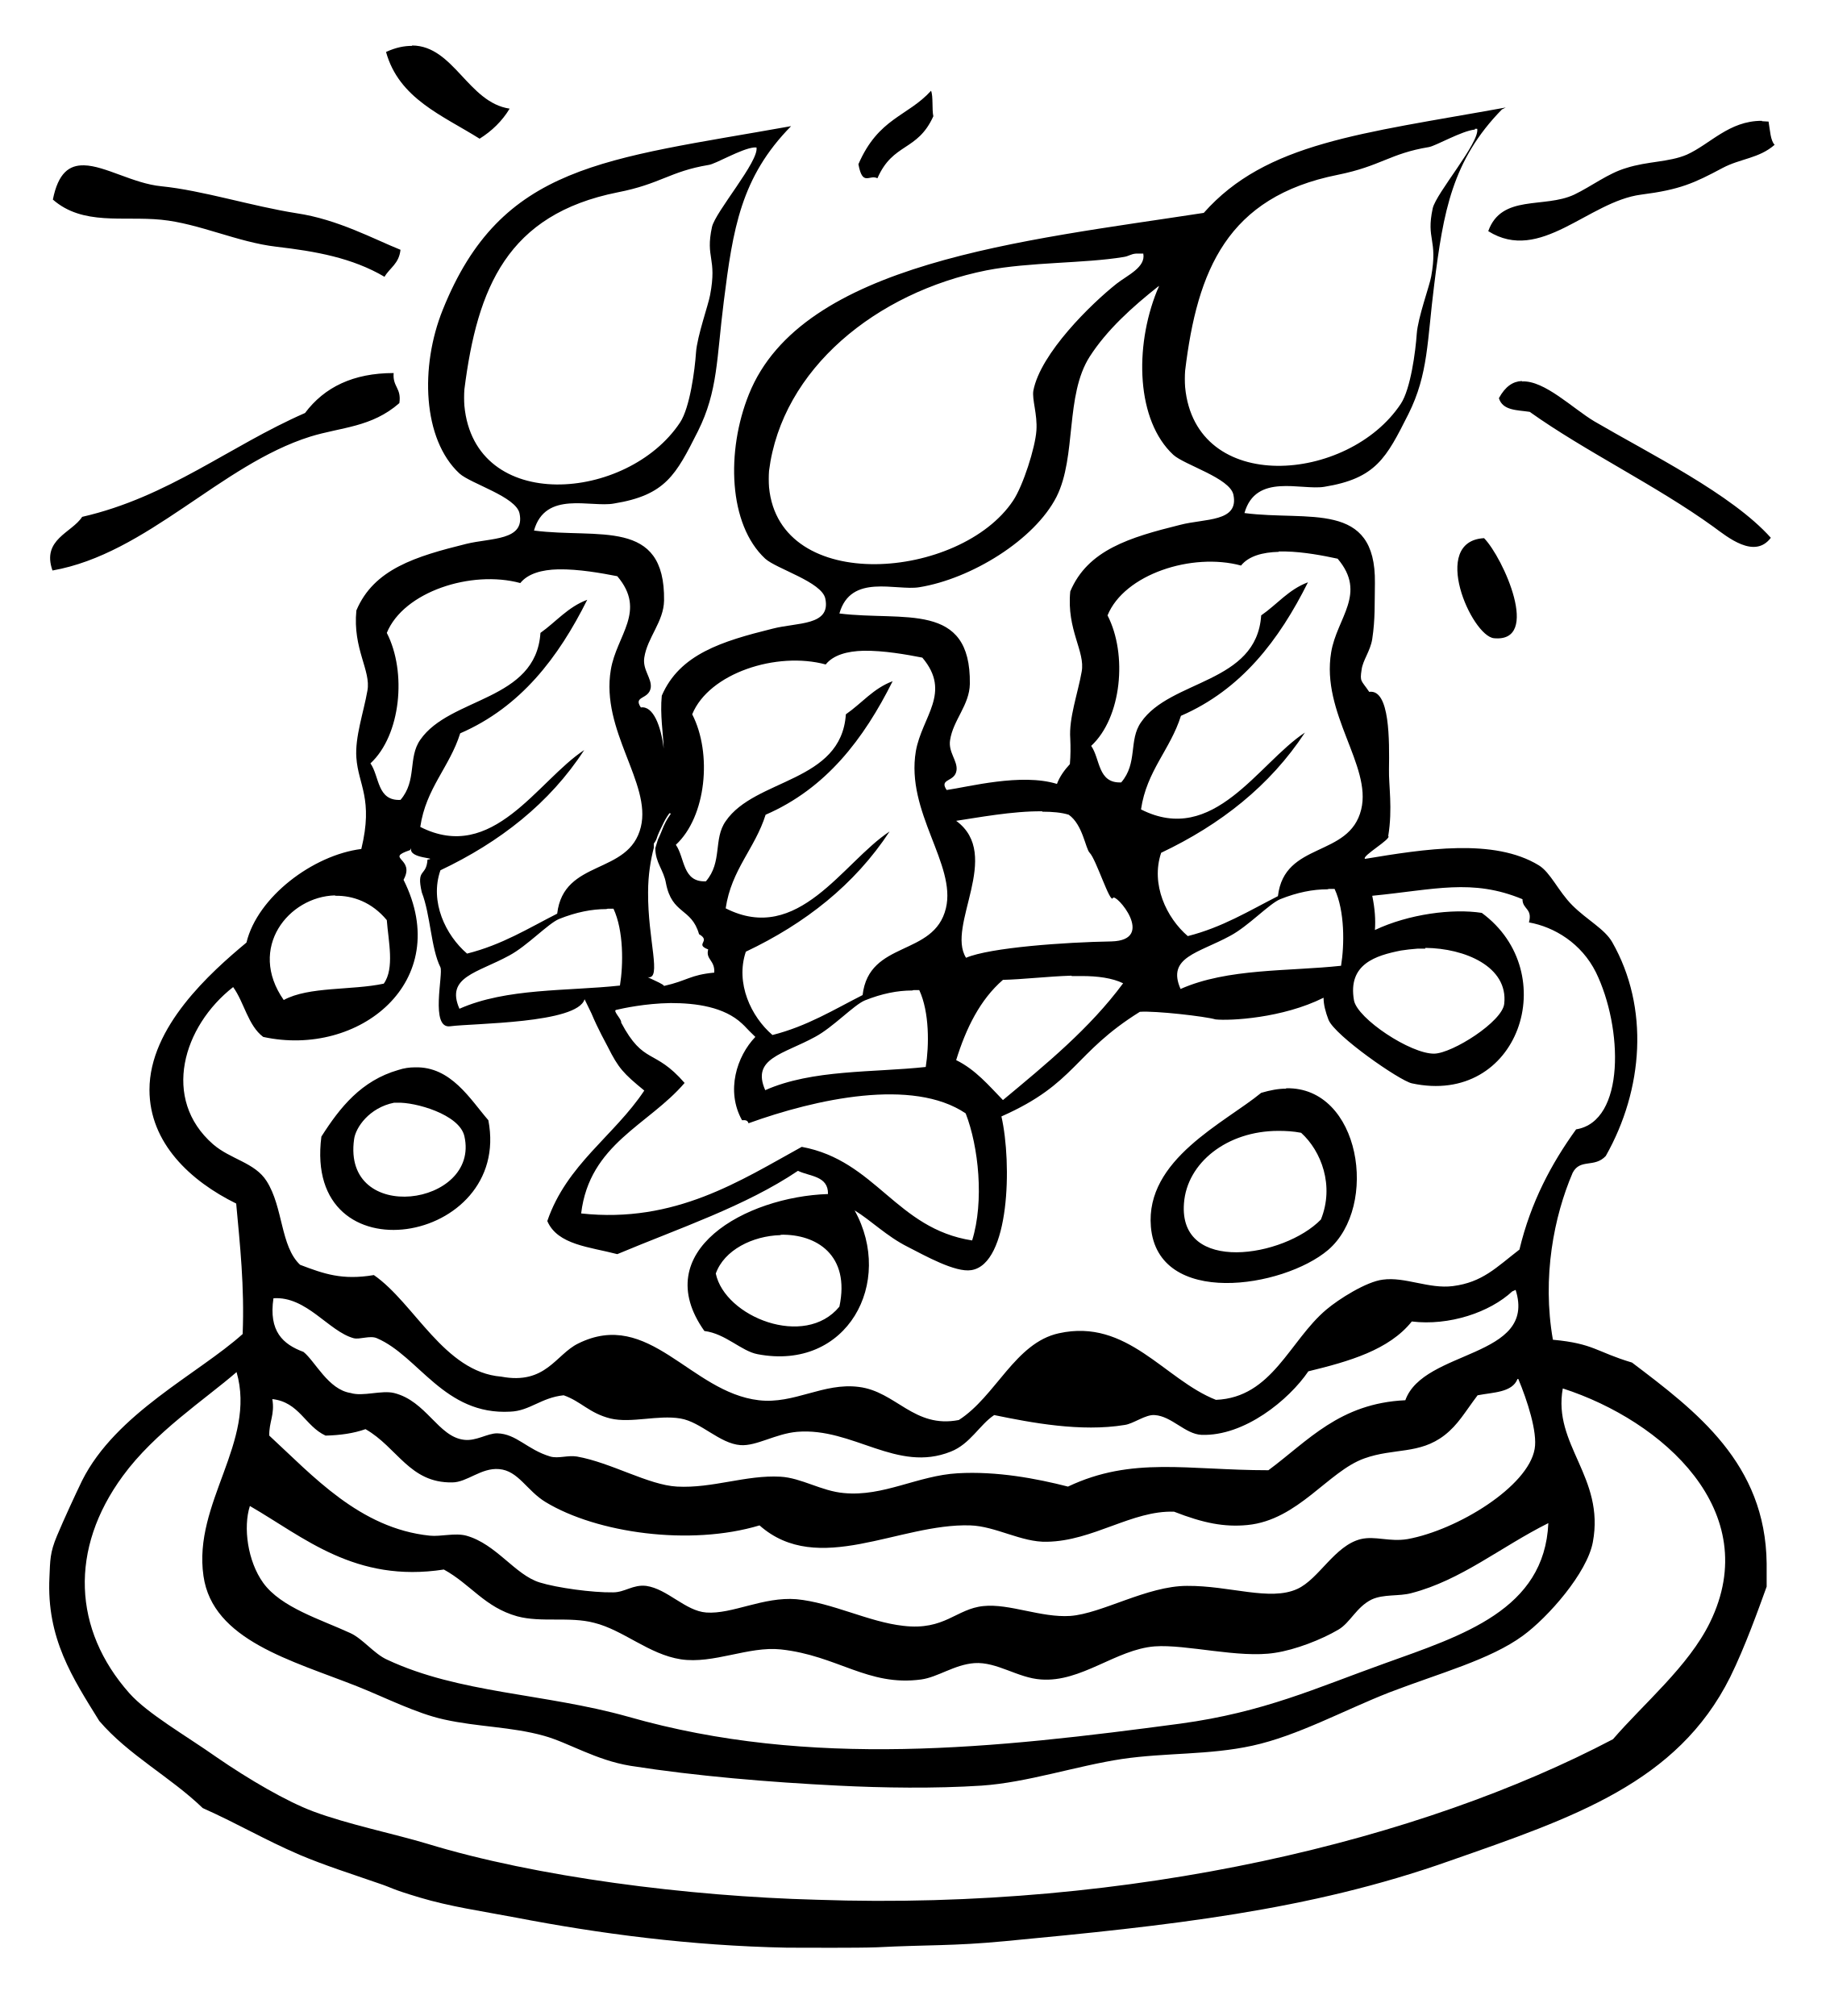
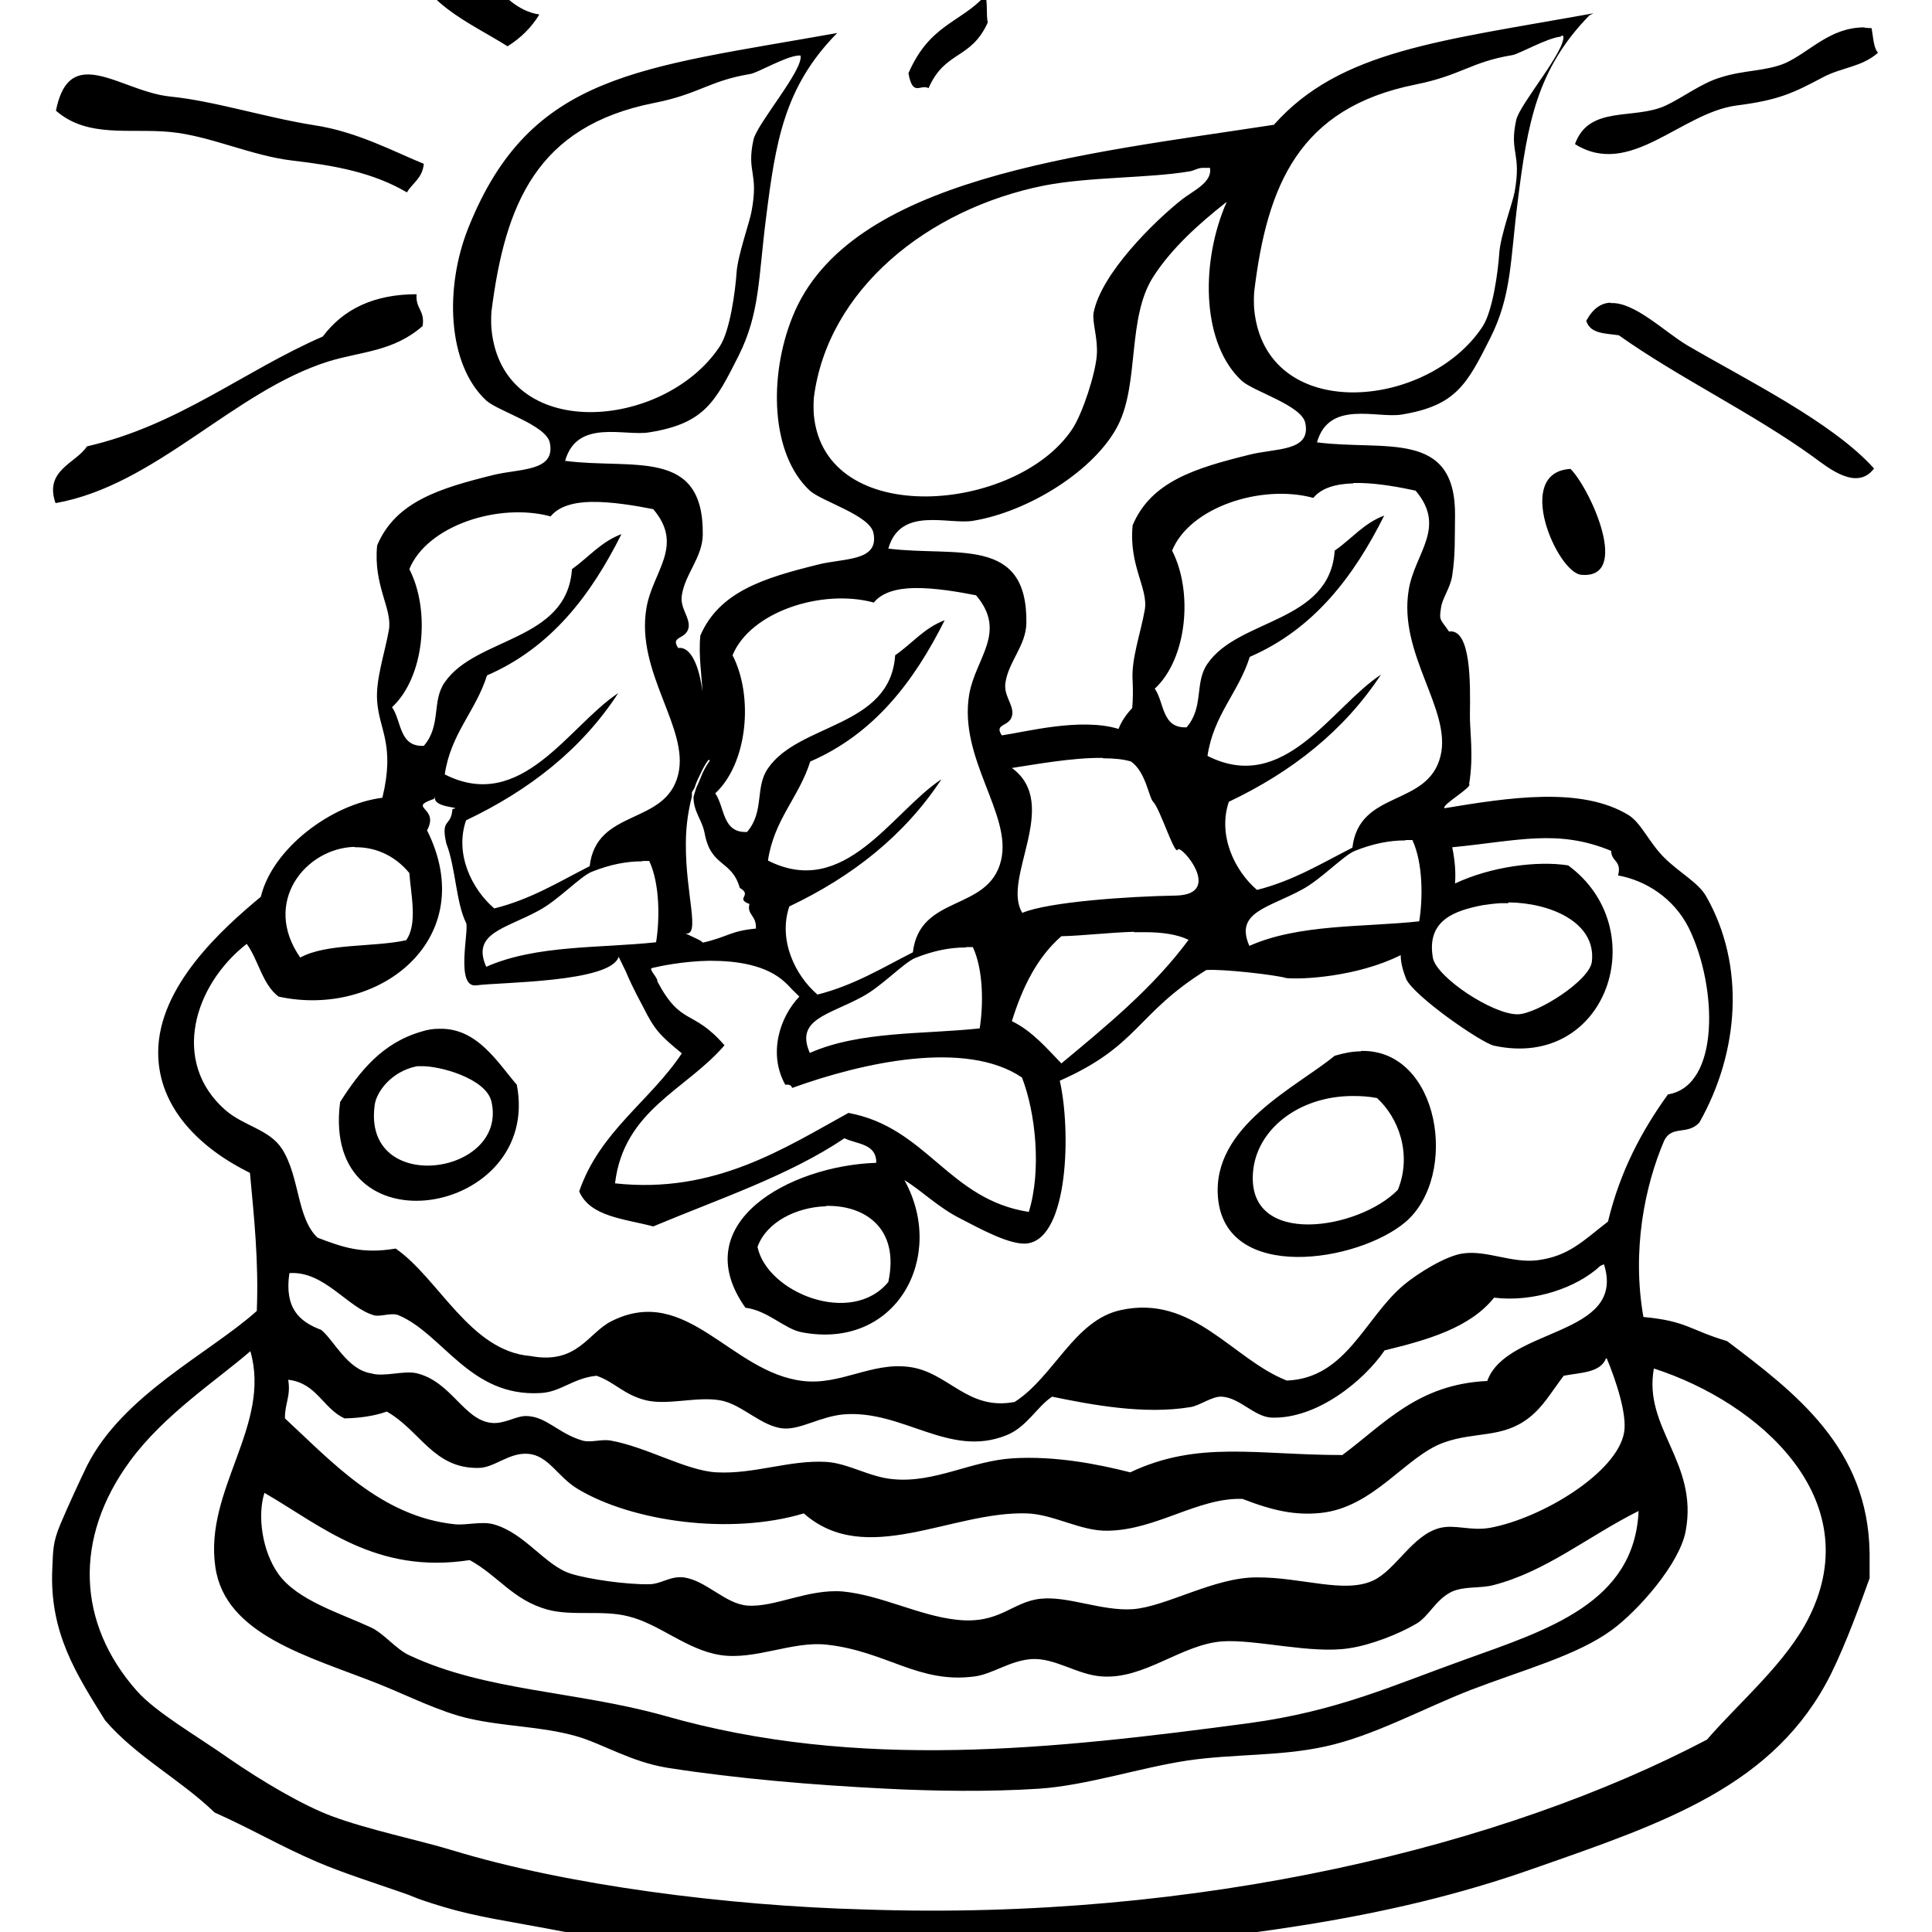
- <svg xmlns="http://www.w3.org/2000/svg" version="1.0" width="123.76" height="136.63" viewBox="0 0 48 48" id="gateau_xA0_Image_1_" xml:space="preserve">
+ <svg xmlns="http://www.w3.org/2000/svg" version="1.0" width="100%" height="100%" viewBox="0 0 48 48" id="gateau_xA0_Image_1_" xml:space="preserve">
  <defs id="defs2625" />
  <path d="m 10.83,-1.29 c -0.20,-0.00 -0.42,0.04 -0.68,0.16 0.34,1.23 1.49,1.67 2.46,2.28 0.32,-0.20 0.59,-0.46 0.79,-0.79 -1.09,-0.16 -1.47,-1.65 -2.56,-1.66 z m 13.65,1.18 c -0.62,0.68 -1.38,0.71 -1.91,1.93 0.11,0.60 0.29,0.26 0.50,0.37 0.41,-0.94 1.05,-0.70 1.47,-1.63 -0.04,-0.18 -0.00,-0.52 -0.06,-0.67 z m 15.11,0.44 C 35.78,1.02 33.29,1.25 31.65,3.10 26.91,3.83 21.08,4.40 19.69,7.87 c -0.60,1.49 -0.54,3.42 0.43,4.32 0.30,0.27 1.49,0.61 1.58,1.05 0.15,0.72 -0.74,0.62 -1.39,0.79 -1.33,0.33 -2.44,0.67 -2.91,1.76 -0.05,0.50 0.04,1.01 0.05,1.39 -0.07,-0.60 -0.28,-1.13 -0.60,-1.08 -0.21,-0.31 0.21,-0.20 0.26,-0.52 0.03,-0.25 -0.22,-0.47 -0.17,-0.79 0.08,-0.53 0.51,-0.94 0.52,-1.50 0.03,-2.18 -1.73,-1.62 -3.42,-1.84 0.30,-1.06 1.49,-0.60 2.10,-0.71 1.36,-0.22 1.63,-0.75 2.21,-1.90 0.53,-1.06 0.49,-1.92 0.68,-3.41 0.24,-1.91 0.45,-3.27 1.77,-4.61 -4.91,0.88 -7.62,0.99 -9.16,4.83 -0.60,1.49 -0.53,3.40 0.44,4.30 0.30,0.27 1.49,0.61 1.58,1.05 0.15,0.72 -0.75,0.64 -1.40,0.80 -1.33,0.33 -2.43,0.66 -2.89,1.75 -0.10,1.01 0.39,1.58 0.29,2.11 -0.10,0.57 -0.33,1.22 -0.29,1.76 0.05,0.72 0.45,1.08 0.13,2.40 -1.27,0.16 -2.73,1.26 -3.02,2.46 -0.95,0.79 -2.55,2.22 -2.55,3.87 -0.00,1.40 1.08,2.40 2.28,2.99 0.10,1.09 0.22,2.18 0.17,3.43 -1.17,1.05 -3.33,2.08 -4.22,3.85 -0.17,0.35 -0.48,1.02 -0.66,1.45 -0.19,0.45 -0.18,0.65 -0.20,1.09 -0.08,1.61 0.61,2.65 1.31,3.78 0.77,0.90 1.87,1.47 2.72,2.29 0.96,0.43 1.60,0.82 2.55,1.23 0.66,0.28 1.42,0.52 2.08,0.75 0.39,0.13 0.27,0.13 1.07,0.37 0.80,0.24 1.64,0.36 2.54,0.53 2.18,0.42 4.58,0.74 7.13,0.79 0.53,0.00 1.81,0.01 2.35,-0.01 1.36,-0.07 1.99,-0.03 3.36,-0.16 4.33,-0.41 8.00,-0.80 11.70,-2.11 3.26,-1.14 5.99,-2.05 7.38,-4.83 0.39,-0.79 0.75,-1.80 0.96,-2.38 l 0,-0.61 c -0.03,-2.63 -1.85,-4.00 -3.54,-5.28 -0.94,-0.28 -1.00,-0.50 -2.08,-0.60 -0.29,-1.65 0.03,-3.25 0.52,-4.39 0.20,-0.38 0.57,-0.12 0.87,-0.44 0.99,-1.75 1.15,-3.90 0.17,-5.62 -0.20,-0.35 -0.66,-0.58 -1.05,-0.97 -0.37,-0.37 -0.57,-0.86 -0.88,-1.05 -1.18,-0.72 -3.00,-0.43 -4.57,-0.17 -0.10,-0.07 0.71,-0.53 0.61,-0.60 0.12,-0.72 0.01,-1.34 0.02,-1.75 0.01,-0.74 0.03,-2.12 -0.52,-2.04 -0.21,-0.31 -0.25,-0.26 -0.20,-0.58 0.03,-0.25 0.23,-0.49 0.28,-0.81 0.08,-0.53 0.06,-0.91 0.07,-1.47 0.03,-2.18 -1.75,-1.62 -3.43,-1.84 0.30,-1.06 1.49,-0.59 2.10,-0.69 1.36,-0.22 1.63,-0.76 2.21,-1.91 0.53,-1.06 0.49,-1.92 0.68,-3.41 0.24,-1.91 0.47,-3.26 1.78,-4.60 z m 6.73,0.35 c -0.86,-0.00 -1.35,0.61 -1.97,0.89 -0.47,0.20 -1.03,0.17 -1.59,0.35 -0.48,0.14 -0.91,0.48 -1.37,0.70 -0.79,0.37 -1.91,-0.02 -2.26,0.96 1.37,0.86 2.63,-0.78 4.02,-0.96 1.02,-0.13 1.39,-0.30 2.14,-0.70 0.47,-0.25 0.96,-0.25 1.37,-0.61 -0.11,-0.11 -0.12,-0.38 -0.16,-0.61 -0.06,-0.00 -0.12,-0.01 -0.17,-0.01 z m -7.54,0.21 c 0.02,-0.00 0.04,-0.00 0.06,0 0.07,0.36 -1.08,1.69 -1.17,2.09 -0.18,0.83 0.14,0.80 -0.04,1.79 -0.04,0.24 -0.35,1.08 -0.38,1.51 -0.03,0.45 -0.16,1.45 -0.42,1.84 -1.38,2.08 -5.40,2.41 -5.67,-0.44 -0.01,-0.13 -0.01,-0.30 0,-0.43 C 31.48,4.60 32.27,2.68 35.17,2.10 36.31,1.87 36.54,1.54 37.57,1.37 37.75,1.34 38.44,0.94 38.78,0.91 z M 19.83,1.38 c 0.02,-0.00 0.04,-0.00 0.06,0 0.07,0.36 -1.08,1.69 -1.17,2.09 -0.18,0.83 0.14,0.80 -0.05,1.79 -0.04,0.24 -0.34,1.08 -0.37,1.51 -0.03,0.45 -0.16,1.45 -0.42,1.84 -1.38,2.08 -5.40,2.41 -5.67,-0.44 -0.01,-0.13 -0.01,-0.30 0,-0.43 0.34,-2.68 1.13,-4.60 4.03,-5.18 1.13,-0.22 1.37,-0.55 2.39,-0.72 0.18,-0.02 0.86,-0.43 1.20,-0.46 z M 2.21,1.85 C 1.82,1.84 1.53,2.05 1.39,2.75 2.18,3.44 3.23,3.18 4.24,3.28 5.24,3.38 6.24,3.87 7.27,3.99 8.30,4.11 9.26,4.28 10.11,4.78 10.25,4.54 10.49,4.44 10.53,4.07 9.83,3.79 8.88,3.27 7.80,3.11 6.60,2.92 5.33,2.51 4.24,2.40 3.51,2.33 2.76,1.86 2.21,1.85 z m 27.67,2.32 c 0.04,-0.00 0.10,-0.00 0.18,0.00 0.07,0.36 -0.42,0.57 -0.70,0.79 -0.67,0.53 -2.00,1.83 -2.19,2.81 -0.04,0.24 0.11,0.62 0.08,1.05 -0.03,0.45 -0.35,1.45 -0.61,1.84 -1.38,2.08 -6.15,2.50 -6.42,-0.35 -0.01,-0.13 -0.01,-0.30 0,-0.43 0.34,-2.68 2.82,-4.69 5.72,-5.27 1.13,-0.22 2.58,-0.18 3.60,-0.35 0.14,-0.02 0.19,-0.08 0.33,-0.09 z m 0.59,0.86 c -0.01,0.04 -0.03,0.07 -0.05,0.12 -0.60,1.49 -0.54,3.41 0.43,4.31 0.30,0.27 1.49,0.61 1.58,1.05 0.15,0.72 -0.75,0.62 -1.40,0.79 -1.33,0.33 -2.43,0.66 -2.89,1.75 -0.10,1.01 0.40,1.58 0.30,2.11 -0.10,0.57 -0.34,1.22 -0.30,1.76 0.01,0.22 0.01,0.44 -0.01,0.67 -0.14,0.15 -0.27,0.33 -0.34,0.52 -0.94,-0.29 -2.33,0.08 -2.90,0.16 -0.21,-0.31 0.22,-0.20 0.26,-0.52 0.03,-0.25 -0.22,-0.47 -0.17,-0.79 0.08,-0.53 0.51,-0.92 0.52,-1.48 0.03,-2.18 -1.74,-1.64 -3.43,-1.85 0.30,-1.06 1.49,-0.59 2.10,-0.69 1.36,-0.22 3.03,-1.24 3.61,-2.38 0.53,-1.06 0.22,-2.66 0.87,-3.68 0.45,-0.70 1.11,-1.30 1.82,-1.86 z M 10.35,7.31 C 9.29,7.31 8.53,7.68 8.02,8.36 6.03,9.23 4.43,10.57 2.16,11.09 1.89,11.51 1.09,11.68 1.38,12.50 3.87,12.06 5.80,9.72 8.16,8.98 8.97,8.73 9.77,8.74 10.50,8.10 10.56,7.70 10.32,7.68 10.35,7.31 z m 29.66,0.21 c -0.23,0.01 -0.43,0.14 -0.60,0.45 0.10,0.33 0.48,0.31 0.81,0.36 1.46,1.04 3.32,1.93 4.83,3.02 0.37,0.27 1.08,0.86 1.51,0.29 C 45.53,10.49 43.39,9.44 41.92,8.58 41.35,8.24 40.61,7.50 40.02,7.53 z m -0.99,4.13 c -1.43,0.08 -0.33,2.57 0.26,2.63 1.25,0.12 0.24,-2.12 -0.26,-2.63 z m -5.40,0.35 c 0.05,-0.00 0.12,-0.00 0.18,0 0.48,0.01 1.00,0.11 1.37,0.19 0.78,0.92 -0.02,1.55 -0.17,2.46 -0.27,1.60 1.07,2.98 0.79,4.13 -0.31,1.28 -2.02,0.83 -2.19,2.28 -0.75,0.38 -1.46,0.82 -2.37,1.05 -0.56,-0.48 -0.98,-1.36 -0.70,-2.19 1.56,-0.74 2.86,-1.76 3.78,-3.16 -1.23,0.81 -2.40,2.99 -4.31,2.02 0.15,-1.02 0.77,-1.57 1.05,-2.46 1.59,-0.69 2.58,-1.99 3.34,-3.51 -0.51,0.19 -0.81,0.58 -1.23,0.87 -0.12,1.80 -2.39,1.68 -3.16,2.81 -0.33,0.47 -0.08,1.07 -0.52,1.58 -0.62,0.03 -0.55,-0.62 -0.79,-0.96 0.80,-0.74 0.96,-2.40 0.43,-3.43 0.44,-1.08 2.22,-1.66 3.51,-1.31 0.20,-0.25 0.57,-0.35 0.99,-0.36 z m -18.94,0.47 c 0.53,-0.01 1.14,0.10 1.55,0.18 0.78,0.92 -0.02,1.55 -0.17,2.46 -0.27,1.60 1.07,2.98 0.79,4.13 -0.31,1.28 -2.03,0.83 -2.20,2.28 -0.75,0.38 -1.45,0.82 -2.37,1.05 -0.56,-0.48 -0.99,-1.36 -0.70,-2.19 1.56,-0.74 2.87,-1.76 3.78,-3.16 -1.23,0.81 -2.40,2.99 -4.31,2.02 0.15,-1.02 0.77,-1.57 1.05,-2.46 1.59,-0.69 2.58,-1.99 3.34,-3.51 -0.51,0.19 -0.82,0.58 -1.23,0.87 -0.12,1.80 -2.38,1.68 -3.16,2.81 -0.33,0.47 -0.08,1.07 -0.52,1.58 -0.62,0.03 -0.55,-0.62 -0.79,-0.96 0.80,-0.74 0.96,-2.40 0.43,-3.43 0.44,-1.08 2.22,-1.66 3.51,-1.31 0.20,-0.25 0.57,-0.35 0.99,-0.36 z m 8.02,2.14 c 0.53,-0.01 1.14,0.10 1.55,0.18 0.78,0.92 -0.01,1.55 -0.17,2.46 -0.27,1.60 1.07,2.98 0.79,4.13 -0.31,1.28 -2.02,0.83 -2.19,2.28 -0.75,0.38 -1.46,0.82 -2.37,1.05 -0.56,-0.48 -0.98,-1.36 -0.70,-2.19 1.56,-0.74 2.86,-1.76 3.78,-3.16 -1.23,0.81 -2.40,2.99 -4.31,2.02 0.15,-1.02 0.77,-1.57 1.05,-2.46 1.59,-0.69 2.58,-1.99 3.34,-3.51 -0.51,0.19 -0.81,0.58 -1.23,0.87 -0.12,1.80 -2.39,1.68 -3.16,2.81 -0.33,0.47 -0.08,1.07 -0.52,1.58 -0.62,0.03 -0.55,-0.62 -0.79,-0.96 0.80,-0.74 0.96,-2.40 0.43,-3.43 0.44,-1.08 2.22,-1.66 3.51,-1.31 0.20,-0.25 0.57,-0.35 0.99,-0.36 z m 4.71,4.23 c 0.25,0.00 0.50,0.02 0.69,0.08 0.37,0.26 0.44,0.89 0.55,1.00 0.17,0.17 0.54,1.35 0.61,1.19 0.06,-0.16 1.16,1.11 -0.04,1.14 -1.21,0.02 -3.19,0.16 -3.82,0.43 -0.53,-0.84 0.97,-2.70 -0.26,-3.60 0.54,-0.08 1.49,-0.26 2.26,-0.25 z m -9.77,0.05 c -0.04,0.06 -0.12,0.17 -0.19,0.33 -0.05,0.12 -0.10,0.25 -0.15,0.35 -0.02,0.07 -0.05,0.15 -0.07,0.23 -0.00,0.38 0.22,0.57 0.28,0.92 0.16,0.83 0.67,0.64 0.87,1.34 0.33,0.19 -0.13,0.26 0.24,0.40 -0.07,0.27 0.18,0.28 0.16,0.61 -0.64,0.06 -0.70,0.21 -1.32,0.35 -0.03,-0.05 -0.18,-0.11 -0.43,-0.23 0.38,0.07 -0.00,-0.98 0.01,-2.23 0.00,-0.47 0.07,-0.86 0.15,-1.17 6.06e-4,-0.03 -5.33e-4,-0.07 0.00,-0.11 0.02,-0.03 0.05,-0.07 0.07,-0.12 0.04,-0.13 0.10,-0.25 0.15,-0.35 0.05,-0.11 0.11,-0.22 0.19,-0.33 z m -6.83,0.91 c -0.07,0.28 0.74,0.25 0.43,0.30 -0.03,0.46 -0.30,0.21 -0.15,0.86 0.23,0.59 0.24,1.47 0.49,1.97 0.08,0.17 -0.28,1.63 0.26,1.55 0.60,-0.08 3.34,-0.07 3.53,-0.71 l 0.18,0.37 c 0.18,0.43 0.38,0.78 0.43,0.88 0.28,0.56 0.41,0.70 0.96,1.15 -0.79,1.19 -2.04,1.94 -2.55,3.43 0.27,0.63 1.12,0.68 1.84,0.87 1.62,-0.68 3.37,-1.26 4.75,-2.19 0.31,0.15 0.80,0.13 0.79,0.61 -2.16,0.07 -4.74,1.50 -3.25,3.60 0.56,0.07 0.97,0.53 1.40,0.61 2.36,0.45 3.60,-1.89 2.55,-3.78 0.43,0.26 0.84,0.68 1.40,0.96 0.45,0.23 1.25,0.68 1.67,0.61 1.01,-0.16 1.07,-2.81 0.79,-4.04 1.97,-0.87 1.89,-1.66 3.64,-2.75 0.41,-0.03 1.72,0.12 1.99,0.20 0.38,0.04 1.76,-0.03 2.84,-0.57 0.00,0.18 0.05,0.37 0.13,0.58 0.17,0.42 1.87,1.60 2.19,1.67 2.82,0.61 3.98,-2.91 1.84,-4.48 -0.77,-0.12 -1.92,0.03 -2.81,0.45 0.02,-0.27 0.00,-0.56 -0.07,-0.90 1.64,-0.16 2.62,-0.46 3.95,0.09 -0.00,0.27 0.27,0.24 0.17,0.61 0.67,0.12 1.38,0.55 1.76,1.31 0.71,1.45 0.78,3.92 -0.52,4.13 -0.65,0.90 -1.19,1.91 -1.49,3.16 -0.61,0.47 -0.97,0.86 -1.75,0.96 -0.63,0.08 -1.26,-0.25 -1.84,-0.17 -0.43,0.05 -1.16,0.51 -1.49,0.79 -0.97,0.82 -1.42,2.31 -2.90,2.37 -1.35,-0.53 -2.33,-2.15 -4.13,-1.75 -1.15,0.25 -1.66,1.66 -2.63,2.28 -1.18,0.23 -1.65,-0.75 -2.63,-0.87 -0.93,-0.12 -1.70,0.46 -2.63,0.35 -1.80,-0.21 -2.88,-2.42 -4.75,-1.49 -0.59,0.29 -0.85,1.09 -2.02,0.87 C 11.68,33.57 10.90,31.76 9.83,31.02 9.00,31.16 8.52,30.99 7.89,30.75 7.37,30.26 7.45,29.24 7.01,28.55 6.70,28.06 6.06,27.98 5.60,27.58 4.24,26.39 4.81,24.48 6.13,23.45 c 0.29,0.40 0.39,1.01 0.79,1.31 2.51,0.55 5.03,-1.45 3.69,-4.13 0.32,-0.58 -0.51,-0.55 0.17,-0.78 z m 24.13,1.07 c 0.05,-2.59e-4 0.10,-0.00 0.15,0 0.27,0.58 0.26,1.47 0.17,2.02 -1.38,0.15 -2.98,0.06 -4.22,0.61 -0.37,-0.84 0.47,-0.94 1.31,-1.40 0.47,-0.25 1.02,-0.84 1.31,-0.96 0.45,-0.18 0.86,-0.26 1.24,-0.26 z M 8.81,21.05 c 0.47,-0.01 0.97,0.17 1.36,0.64 0.04,0.54 0.21,1.27 -0.08,1.67 -0.84,0.18 -1.97,0.07 -2.63,0.43 -0.96,-1.37 0.13,-2.72 1.35,-2.75 z m 7.17,0.34 c 0.05,-2.58e-4 0.10,-0.00 0.15,0 0.27,0.58 0.26,1.47 0.17,2.02 -1.38,0.15 -2.98,0.06 -4.22,0.61 -0.37,-0.84 0.47,-0.94 1.31,-1.40 0.47,-0.25 1.02,-0.84 1.31,-0.96 0.45,-0.18 0.86,-0.26 1.24,-0.26 z m 21.50,1.03 c 1.03,0.01 2.18,0.49 2.07,1.47 -0.05,0.47 -1.36,1.30 -1.84,1.31 -0.62,0.01 -2.02,-0.92 -2.11,-1.40 -0.17,-0.96 0.58,-1.18 1.23,-1.31 0.13,-0.02 0.29,-0.04 0.44,-0.05 0.06,-0.00 0.13,-0.00 0.20,-0.00 z m -9.30,0.74 c 0.08,-0.00 0.17,-0.00 0.26,0 0.42,0.00 0.80,0.05 1.09,0.19 -0.88,1.19 -2.03,2.13 -3.16,3.07 -0.37,-0.38 -0.72,-0.80 -1.23,-1.05 0.26,-0.84 0.63,-1.59 1.23,-2.11 0.50,-0.01 1.17,-0.09 1.80,-0.11 z m -4.16,0.37 c 0.05,-2.58e-4 0.10,0.00 0.15,0.00 0.27,0.58 0.26,1.46 0.17,2.02 -1.38,0.15 -2.98,0.06 -4.22,0.61 -0.37,-0.84 0.47,-0.94 1.31,-1.40 0.47,-0.25 1.02,-0.84 1.31,-0.96 0.45,-0.18 0.86,-0.26 1.24,-0.26 z m -6.38,0.34 c 0.66,-0.00 1.40,0.10 1.87,0.54 0.13,0.12 0.06,0.07 0.35,0.35 -0.49,0.51 -0.78,1.42 -0.35,2.19 0.10,-0.01 0.15,0.01 0.17,0.08 1.77,-0.64 4.32,-1.20 5.71,-0.26 0.34,0.87 0.49,2.31 0.17,3.34 -2.00,-0.31 -2.53,-2.10 -4.48,-2.46 -1.60,0.88 -3.33,2.02 -5.80,1.75 0.22,-1.83 1.77,-2.32 2.72,-3.43 -0.80,-0.92 -1.07,-0.46 -1.67,-1.59 0.03,-0.07 -0.23,-0.31 -0.13,-0.33 0.17,-0.04 0.76,-0.17 1.43,-0.18 z m -6.74,1.69 c -0.13,0.00 -0.28,0.02 -0.43,0.07 -0.97,0.28 -1.53,0.98 -2.02,1.75 -0.49,3.78 5.02,2.84 4.39,-0.43 -0.47,-0.54 -0.98,-1.42 -1.93,-1.39 z m 22.91,0.56 c -0.20,0.00 -0.41,0.04 -0.65,0.11 -0.96,0.79 -3.05,1.75 -2.90,3.52 0.18,2.13 3.48,1.61 4.66,0.61 1.34,-1.15 0.85,-4.29 -1.10,-4.25 z m -23.36,0.37 c 0.45,-0.02 1.63,0.30 1.76,0.88 0.42,1.84 -3.22,2.35 -2.90,0.08 0.04,-0.31 0.40,-0.83 1.05,-0.96 0.02,-0.00 0.04,-0.00 0.07,-0.00 z m 23.17,0.74 c 0.19,5.3e-5 0.38,0.01 0.59,0.05 0.53,0.48 0.88,1.39 0.52,2.28 -0.96,0.99 -3.75,1.45 -3.60,-0.43 0.08,-1.06 1.13,-1.90 2.48,-1.90 z m -13.09,2.73 c 0.93,-0.02 1.83,0.53 1.54,1.89 -0.91,1.11 -3.01,0.27 -3.25,-0.87 0.22,-0.62 0.97,-0.99 1.70,-1.01 z m 19.32,1.45 c 0.57,1.80 -2.42,1.56 -2.90,2.90 -1.73,0.08 -2.56,1.07 -3.60,1.84 -2.13,0.00 -3.58,-0.37 -5.27,0.43 -0.82,-0.21 -1.87,-0.41 -2.90,-0.35 -1.05,0.06 -1.95,0.62 -2.99,0.52 -0.59,-0.05 -1.12,-0.40 -1.67,-0.43 -0.91,-0.05 -1.78,0.31 -2.72,0.26 -0.75,-0.04 -1.73,-0.63 -2.63,-0.79 -0.24,-0.04 -0.49,0.06 -0.70,0 -0.61,-0.18 -0.89,-0.60 -1.40,-0.61 -0.26,-0.00 -0.55,0.21 -0.87,0.17 -0.68,-0.08 -0.99,-1.02 -1.84,-1.23 -0.33,-0.08 -0.82,0.10 -1.14,0 C 8.63,34.03 8.29,33.29 7.98,33.04 7.44,32.84 7.06,32.50 7.19,31.63 c 0.87,-0.06 1.45,0.87 2.11,1.05 0.16,0.04 0.43,-0.08 0.61,0 1.10,0.47 1.77,2.03 3.51,1.93 0.51,-0.02 0.81,-0.37 1.40,-0.43 0.46,0.16 0.67,0.47 1.23,0.61 0.55,0.13 1.25,-0.10 1.84,0 0.54,0.09 1.03,0.66 1.58,0.70 0.42,0.03 0.92,-0.30 1.49,-0.35 1.47,-0.12 2.62,1.09 4.04,0.52 0.51,-0.20 0.76,-0.71 1.14,-0.96 0.97,0.20 2.28,0.45 3.43,0.26 0.23,-0.03 0.55,-0.28 0.79,-0.26 0.45,0.03 0.80,0.50 1.23,0.52 1.13,0.04 2.30,-0.92 2.81,-1.67 1.07,-0.26 2.12,-0.56 2.72,-1.31 0.98,0.12 2.05,-0.24 2.64,-0.79 z M 6.22,33.57 c 0.53,1.84 -1.15,3.44 -0.87,5.36 0.24,1.69 2.32,2.22 4.04,2.90 0.73,0.29 1.55,0.71 2.28,0.87 0.89,0.20 1.77,0.19 2.63,0.43 0.65,0.18 1.36,0.64 2.28,0.79 1.72,0.27 3.64,0.43 5.45,0.52 1.18,0.06 2.55,0.08 3.78,0 1.19,-0.08 2.50,-0.52 3.69,-0.70 1.16,-0.17 2.29,-0.10 3.43,-0.35 1.19,-0.26 2.40,-0.93 3.60,-1.40 1.33,-0.51 2.65,-0.86 3.51,-1.49 0.66,-0.48 1.69,-1.65 1.84,-2.46 0.32,-1.71 -1.06,-2.56 -0.79,-4.04 2.63,0.85 5.30,3.23 3.87,6.15 -0.56,1.15 -1.75,2.14 -2.55,3.07 -5.02,2.64 -12.61,4.51 -20.94,4.22 C 18.08,47.35 14.09,46.84 11.24,45.97 10.38,45.71 9.15,45.46 8.24,45.12 7.54,44.86 6.53,44.27 5.69,43.69 4.88,43.12 3.88,42.55 3.40,42.01 1.92,40.34 1.82,38.22 3.23,36.30 4.07,35.15 5.39,34.29 6.22,33.57 z M 39.92,33.75 c 0.23,0.55 0.51,1.40 0.43,1.84 -0.17,0.99 -2.03,2.13 -3.34,2.37 -0.48,0.08 -0.85,-0.09 -1.23,0 -0.69,0.17 -1.10,1.05 -1.67,1.31 -0.72,0.33 -1.78,-0.09 -2.90,-0.08 -1.05,0.00 -2.24,0.73 -3.07,0.79 -0.77,0.05 -1.60,-0.33 -2.28,-0.26 -0.72,0.07 -1.02,0.65 -2.11,0.52 -0.91,-0.10 -1.87,-0.61 -2.81,-0.70 -0.87,-0.07 -1.69,0.40 -2.37,0.35 -0.55,-0.04 -1.02,-0.62 -1.58,-0.70 -0.35,-0.04 -0.56,0.17 -0.87,0.17 -0.54,0.01 -1.48,-0.12 -1.93,-0.26 -0.65,-0.20 -1.14,-1.01 -1.93,-1.23 -0.30,-0.08 -0.67,0.03 -0.96,0 -1.84,-0.19 -3.08,-1.58 -4.22,-2.63 -0.01,-0.36 0.15,-0.55 0.08,-0.96 0.71,0.08 0.86,0.71 1.40,0.96 0.39,-0.01 0.74,-0.06 1.05,-0.17 0.84,0.48 1.16,1.42 2.28,1.40 0.39,-0.00 0.76,-0.39 1.23,-0.35 0.51,0.04 0.73,0.57 1.23,0.87 1.34,0.81 3.79,1.16 5.62,0.61 1.54,1.36 3.67,-0.06 5.54,0 0.67,0.02 1.35,0.45 2.02,0.43 1.21,-0.02 2.24,-0.83 3.34,-0.79 0.77,0.30 1.32,0.41 1.93,0.35 1.33,-0.13 2.12,-1.41 3.07,-1.75 0.78,-0.28 1.45,-0.10 2.11,-0.61 0.36,-0.28 0.53,-0.60 0.87,-1.05 0.41,-0.08 0.91,-0.07 1.05,-0.43 z M 6.57,37.09 c 1.42,0.82 2.77,2.03 5.10,1.67 0.71,0.39 1.07,0.99 1.93,1.23 0.63,0.17 1.37,0.00 2.02,0.17 0.77,0.19 1.44,0.83 2.28,0.96 0.86,0.13 1.78,-0.35 2.63,-0.26 1.49,0.16 2.29,0.98 3.69,0.79 0.44,-0.06 0.87,-0.39 1.40,-0.43 0.59,-0.04 1.14,0.39 1.75,0.43 1.06,0.08 1.97,-0.79 2.99,-0.87 0.83,-0.06 2.22,0.32 3.16,0.17 0.54,-0.08 1.23,-0.35 1.67,-0.61 0.31,-0.18 0.47,-0.59 0.87,-0.79 0.32,-0.15 0.72,-0.08 1.05,-0.17 1.31,-0.34 2.34,-1.21 3.60,-1.84 -0.10,2.28 -2.25,2.95 -4.31,3.69 -1.79,0.64 -3.16,1.28 -5.36,1.58 C 26.17,43.46 21.31,44.00 16.52,42.63 14.31,42.01 12.08,42.02 10.18,41.13 9.84,40.98 9.54,40.58 9.21,40.43 8.43,40.07 7.39,39.76 6.92,39.11 6.51,38.54 6.39,37.65 6.57,37.09 z" />
</svg>
